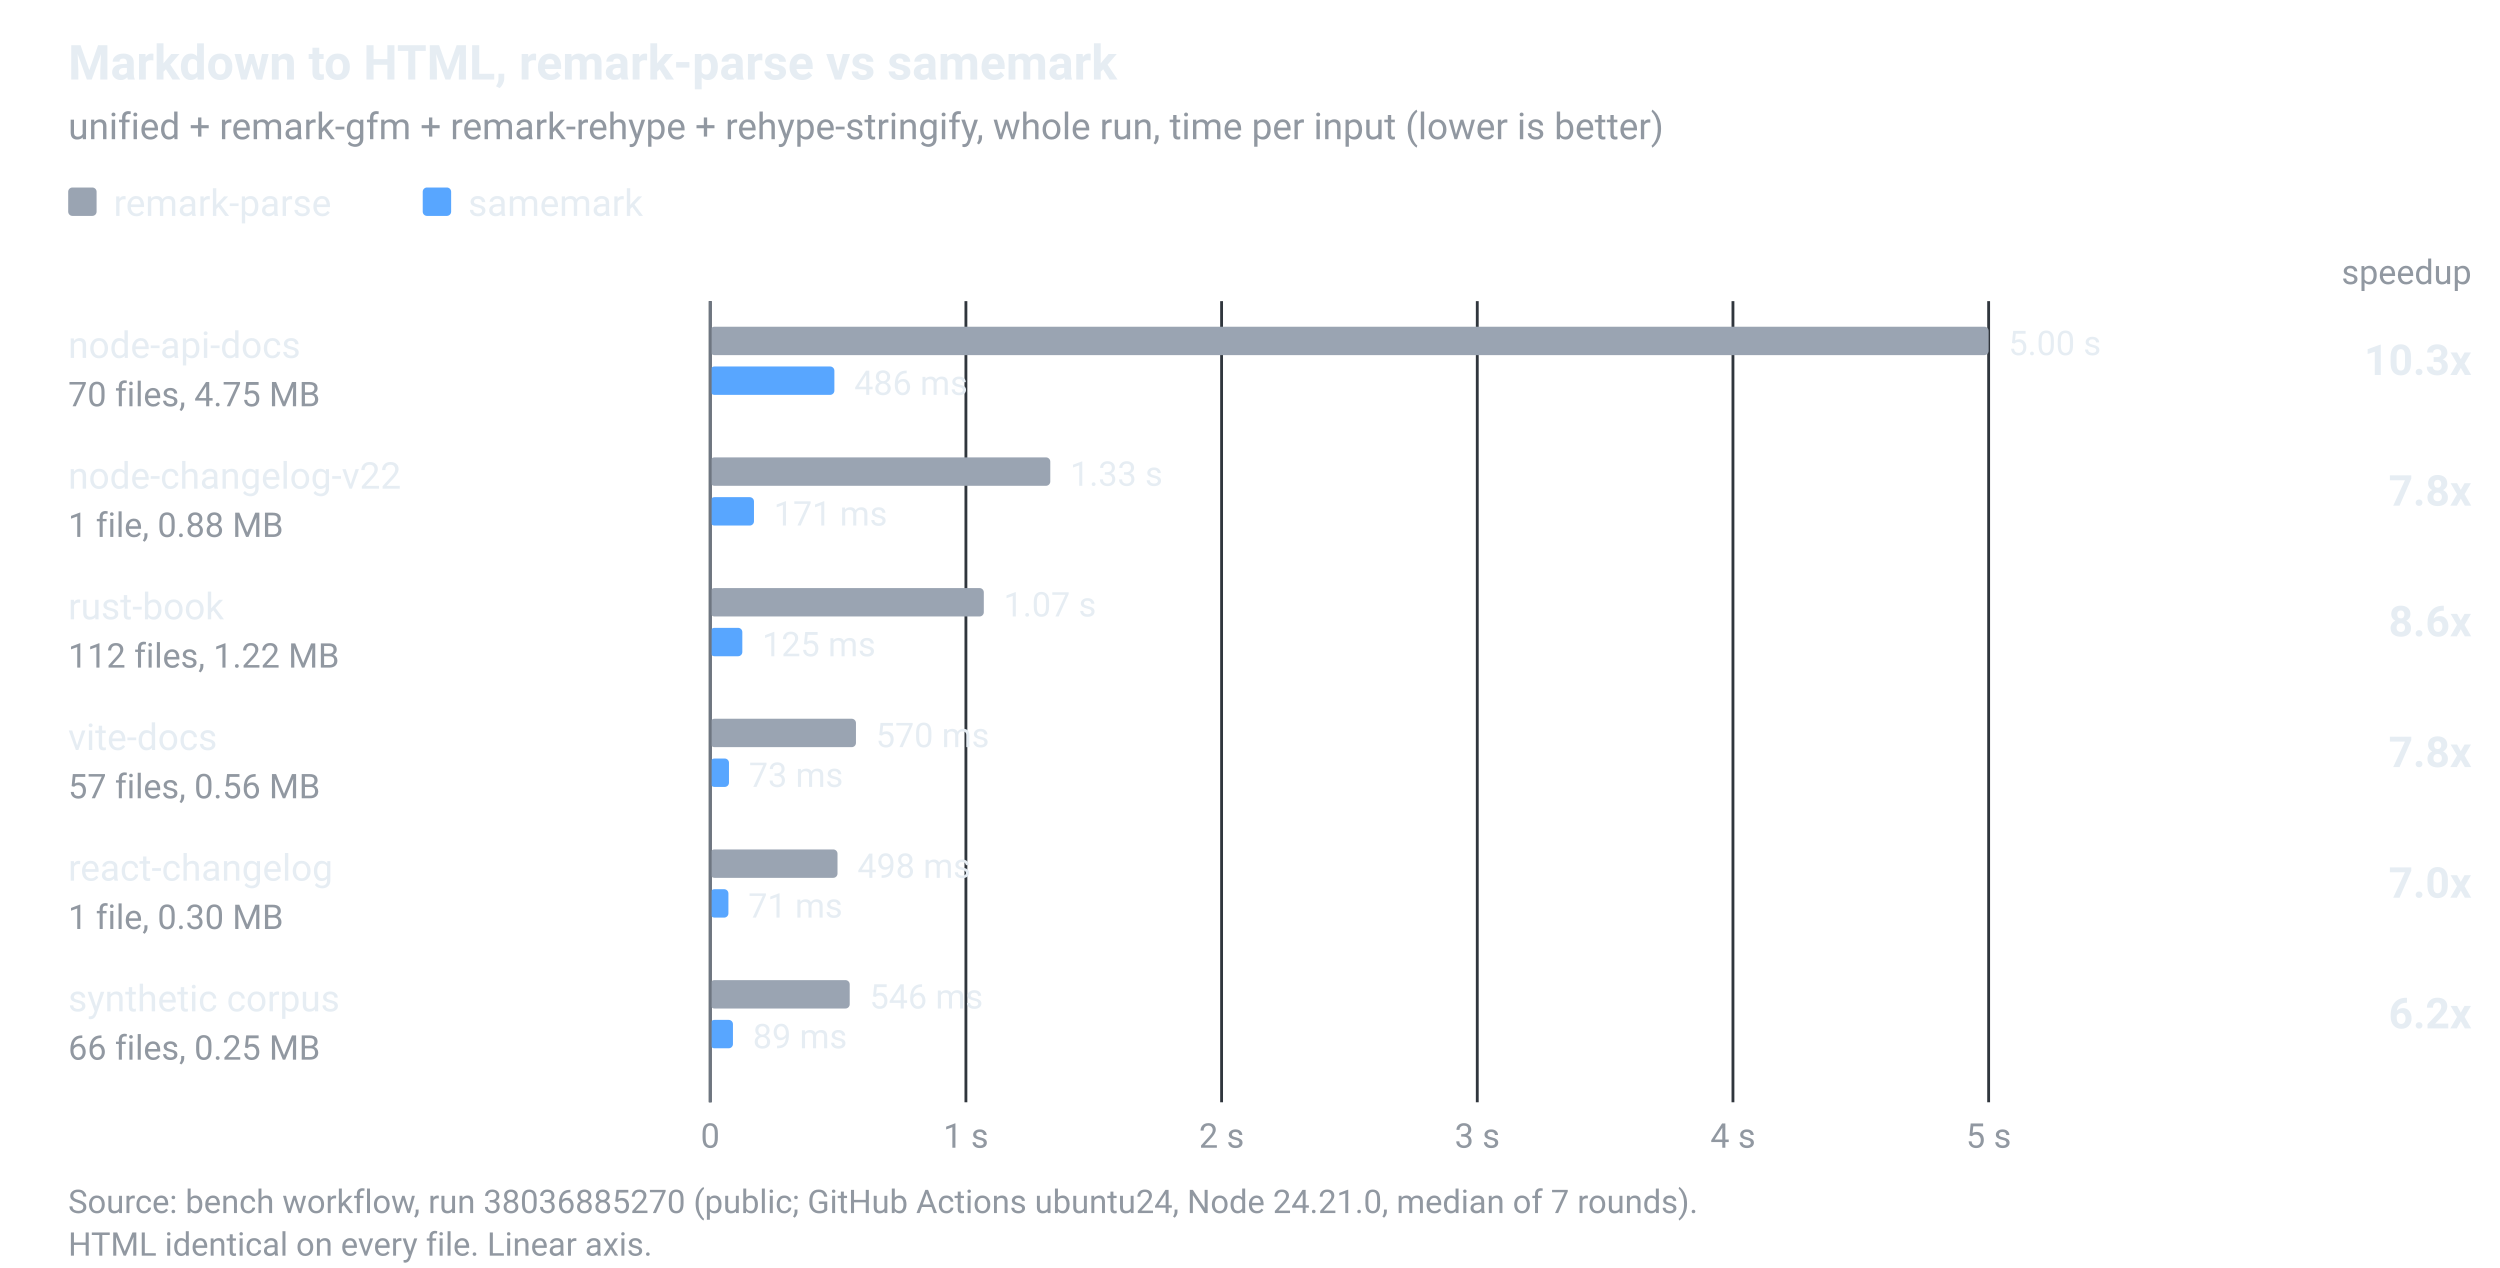
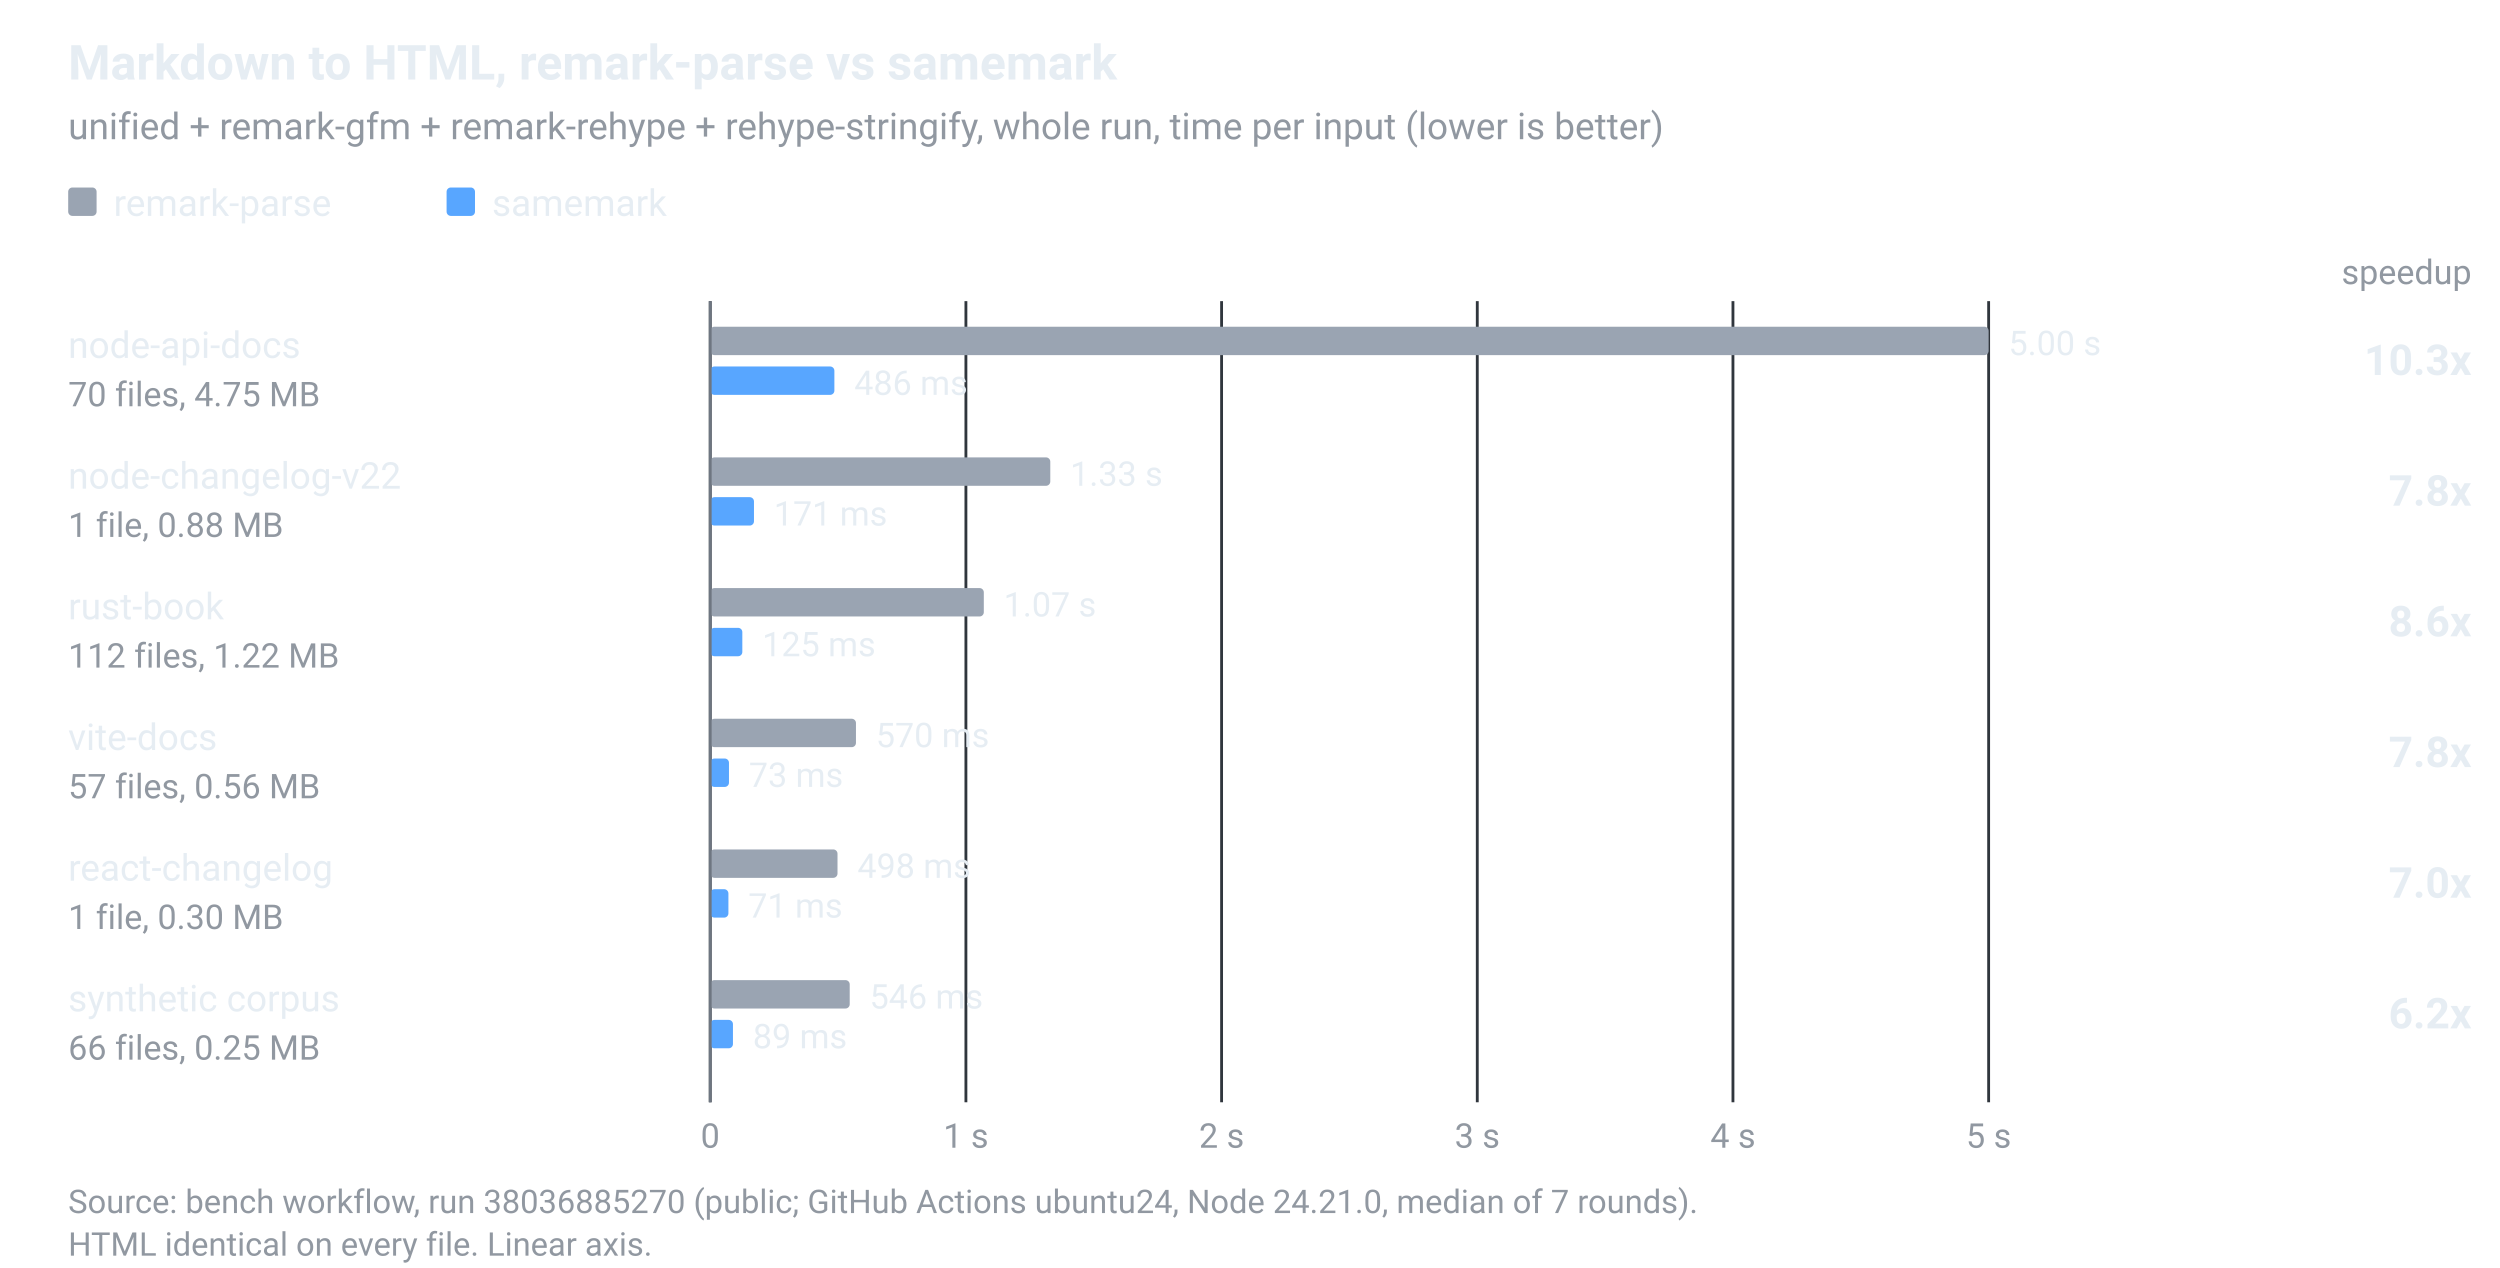
<svg xmlns="http://www.w3.org/2000/svg" width="880" height="446" viewBox="0 0 880 446" role="img" aria-labelledby="t d" font-family="ui-sans-serif, system-ui, -apple-system, 'Segoe UI', Roboto, 'Helvetica Neue', Arial, sans-serif" font-size="13">
  <text x="24" y="28" fill="#e6edf3" font-size="17" font-weight="600" text-anchor="start">Markdown to HTML, remark-parse vs samemark</text>
  <text x="24" y="49" fill="#9198a1" font-size="13" font-weight="400" text-anchor="start">unified + remark-gfm + remark-rehype + rehype-stringify, whole run, time per input (lower is better)</text>
  <rect x="24" y="66" width="10" height="10" rx="1.5" fill="#9aa4b2" />
  <text x="40" y="76" fill="#e6edf3" font-size="13" font-weight="400" text-anchor="start">remark-parse</text>
-   <rect x="148.8" y="66" width="10" height="10" rx="1.5" fill="#58a6ff" />
-   <text x="164.8" y="76" fill="#e6edf3" font-size="13" font-weight="400" text-anchor="start">samemark</text>
+   <rect x="157.2" y="66" width="10" height="10" rx="1.5" fill="#58a6ff" />
+   <text x="173.2" y="76" fill="#e6edf3" font-size="13" font-weight="400" text-anchor="start">samemark</text>
  <text x="870" y="100" fill="#9198a1" font-size="12" font-weight="400" text-anchor="end">speedup</text>
  <line x1="250" y1="106" x2="250" y2="388" stroke="#30363d" stroke-width="1" />
  <text x="250" y="404" fill="#9198a1" font-size="12" font-weight="400" text-anchor="middle">0</text>
  <line x1="340" y1="106" x2="340" y2="388" stroke="#30363d" stroke-width="1" />
  <text x="340" y="404" fill="#9198a1" font-size="12" font-weight="400" text-anchor="middle">1 s</text>
  <line x1="430" y1="106" x2="430" y2="388" stroke="#30363d" stroke-width="1" />
  <text x="430" y="404" fill="#9198a1" font-size="12" font-weight="400" text-anchor="middle">2 s</text>
  <line x1="520" y1="106" x2="520" y2="388" stroke="#30363d" stroke-width="1" />
  <text x="520" y="404" fill="#9198a1" font-size="12" font-weight="400" text-anchor="middle">3 s</text>
  <line x1="610" y1="106" x2="610" y2="388" stroke="#30363d" stroke-width="1" />
  <text x="610" y="404" fill="#9198a1" font-size="12" font-weight="400" text-anchor="middle">4 s</text>
  <line x1="700" y1="106" x2="700" y2="388" stroke="#30363d" stroke-width="1" />
  <text x="700" y="404" fill="#9198a1" font-size="12" font-weight="400" text-anchor="middle">5 s</text>
  <text x="24" y="126" fill="#e6edf3" font-size="13" font-weight="400" text-anchor="start">node-api-docs</text>
  <text x="24" y="143" fill="#9198a1" font-size="12" font-weight="400" text-anchor="start">70 files, 4.75 MB</text>
  <rect x="250" y="115" width="450" height="10" rx="1.5" fill="#9aa4b2" />
  <text x="707" y="125" fill="#e6edf3" font-size="12" font-weight="400" text-anchor="start">5.00 s</text>
  <rect x="250" y="129" width="43.7" height="10" rx="1.5" fill="#58a6ff" />
  <text x="300.7" y="139" fill="#e6edf3" font-size="12" font-weight="400" text-anchor="start">486 ms</text>
  <text x="870" y="132" fill="#e6edf3" font-size="15" font-weight="600" text-anchor="end">10.3x</text>
  <text x="24" y="172" fill="#e6edf3" font-size="13" font-weight="400" text-anchor="start">node-changelog-v22</text>
  <text x="24" y="189" fill="#9198a1" font-size="12" font-weight="400" text-anchor="start">1 file, 0.88 MB</text>
  <rect x="250" y="161" width="119.7" height="10" rx="1.5" fill="#9aa4b2" />
  <text x="376.7" y="171" fill="#e6edf3" font-size="12" font-weight="400" text-anchor="start">1.33 s</text>
  <rect x="250" y="175" width="15.4" height="10" rx="1.5" fill="#58a6ff" />
  <text x="272.4" y="185" fill="#e6edf3" font-size="12" font-weight="400" text-anchor="start">171 ms</text>
  <text x="870" y="178" fill="#e6edf3" font-size="15" font-weight="600" text-anchor="end">7.8x</text>
  <text x="24" y="218" fill="#e6edf3" font-size="13" font-weight="400" text-anchor="start">rust-book</text>
  <text x="24" y="235" fill="#9198a1" font-size="12" font-weight="400" text-anchor="start">112 files, 1.22 MB</text>
  <rect x="250" y="207" width="96.3" height="10" rx="1.5" fill="#9aa4b2" />
  <text x="353.3" y="217" fill="#e6edf3" font-size="12" font-weight="400" text-anchor="start">1.07 s</text>
  <rect x="250" y="221" width="11.3" height="10" rx="1.5" fill="#58a6ff" />
  <text x="268.3" y="231" fill="#e6edf3" font-size="12" font-weight="400" text-anchor="start">125 ms</text>
  <text x="870" y="224" fill="#e6edf3" font-size="15" font-weight="600" text-anchor="end">8.6x</text>
  <text x="24" y="264" fill="#e6edf3" font-size="13" font-weight="400" text-anchor="start">vite-docs</text>
  <text x="24" y="281" fill="#9198a1" font-size="12" font-weight="400" text-anchor="start">57 files, 0.56 MB</text>
  <rect x="250" y="253" width="51.3" height="10" rx="1.5" fill="#9aa4b2" />
  <text x="308.3" y="263" fill="#e6edf3" font-size="12" font-weight="400" text-anchor="start">570 ms</text>
  <rect x="250" y="267" width="6.6" height="10" rx="1.5" fill="#58a6ff" />
  <text x="263.6" y="277" fill="#e6edf3" font-size="12" font-weight="400" text-anchor="start">73 ms</text>
  <text x="870" y="270" fill="#e6edf3" font-size="15" font-weight="600" text-anchor="end">7.8x</text>
  <text x="24" y="310" fill="#e6edf3" font-size="13" font-weight="400" text-anchor="start">react-changelog</text>
  <text x="24" y="327" fill="#9198a1" font-size="12" font-weight="400" text-anchor="start">1 file, 0.30 MB</text>
  <rect x="250" y="299" width="44.8" height="10" rx="1.5" fill="#9aa4b2" />
  <text x="301.8" y="309" fill="#e6edf3" font-size="12" font-weight="400" text-anchor="start">498 ms</text>
  <rect x="250" y="313" width="6.4" height="10" rx="1.5" fill="#58a6ff" />
  <text x="263.4" y="323" fill="#e6edf3" font-size="12" font-weight="400" text-anchor="start">71 ms</text>
  <text x="870" y="316" fill="#e6edf3" font-size="15" font-weight="600" text-anchor="end">7.0x</text>
  <text x="24" y="356" fill="#e6edf3" font-size="13" font-weight="400" text-anchor="start">synthetic corpus</text>
  <text x="24" y="373" fill="#9198a1" font-size="12" font-weight="400" text-anchor="start">66 files, 0.25 MB</text>
  <rect x="250" y="345" width="49.1" height="10" rx="1.5" fill="#9aa4b2" />
  <text x="306.1" y="355" fill="#e6edf3" font-size="12" font-weight="400" text-anchor="start">546 ms</text>
  <rect x="250" y="359" width="8" height="10" rx="1.5" fill="#58a6ff" />
  <text x="265" y="369" fill="#e6edf3" font-size="12" font-weight="400" text-anchor="start">89 ms</text>
  <text x="870" y="362" fill="#e6edf3" font-size="15" font-weight="600" text-anchor="end">6.2x</text>
  <line x1="250" y1="106" x2="250" y2="388" stroke="#6e7681" stroke-width="1" />
  <text x="24" y="427" fill="#9198a1" font-size="11.5" font-weight="400" text-anchor="start">Source: bench workflow, run 38036885270 (public; GitHub Actions ubuntu24, Node 24.21.0, median of 7 rounds).</text>
  <text x="24" y="442" fill="#9198a1" font-size="11.5" font-weight="400" text-anchor="start">HTML identical on every file. Linear axis.</text>
</svg>
